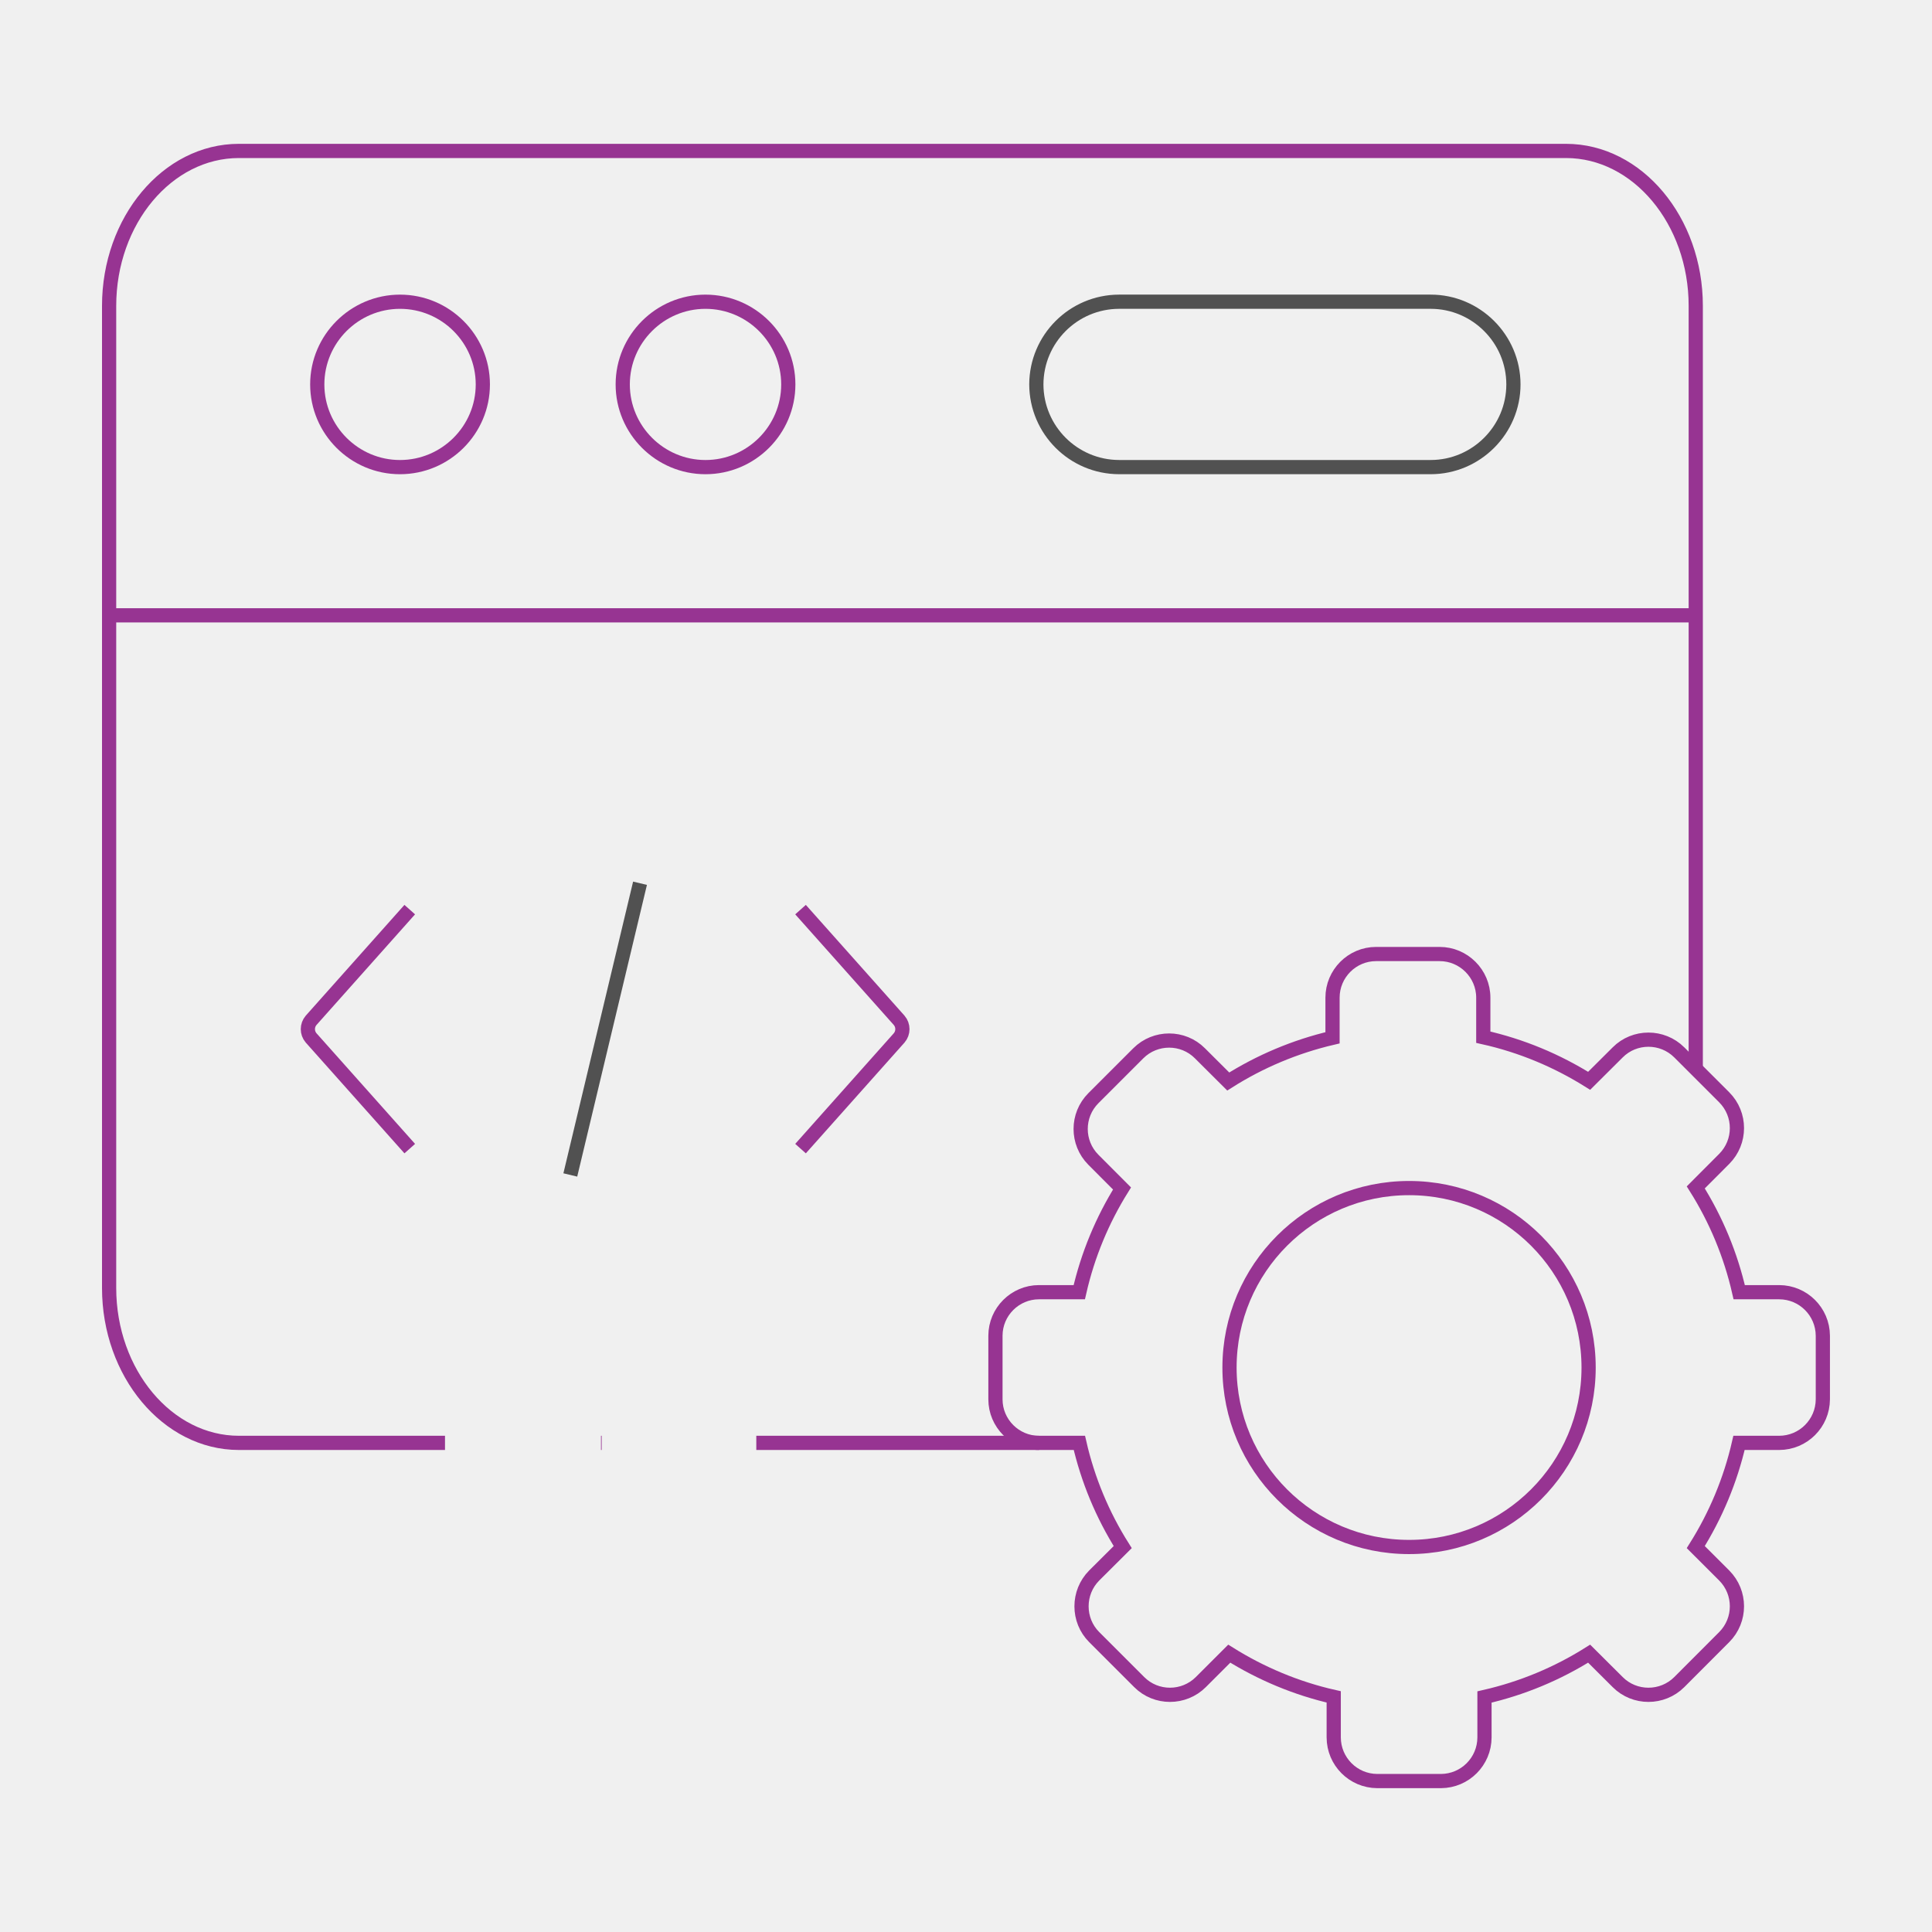
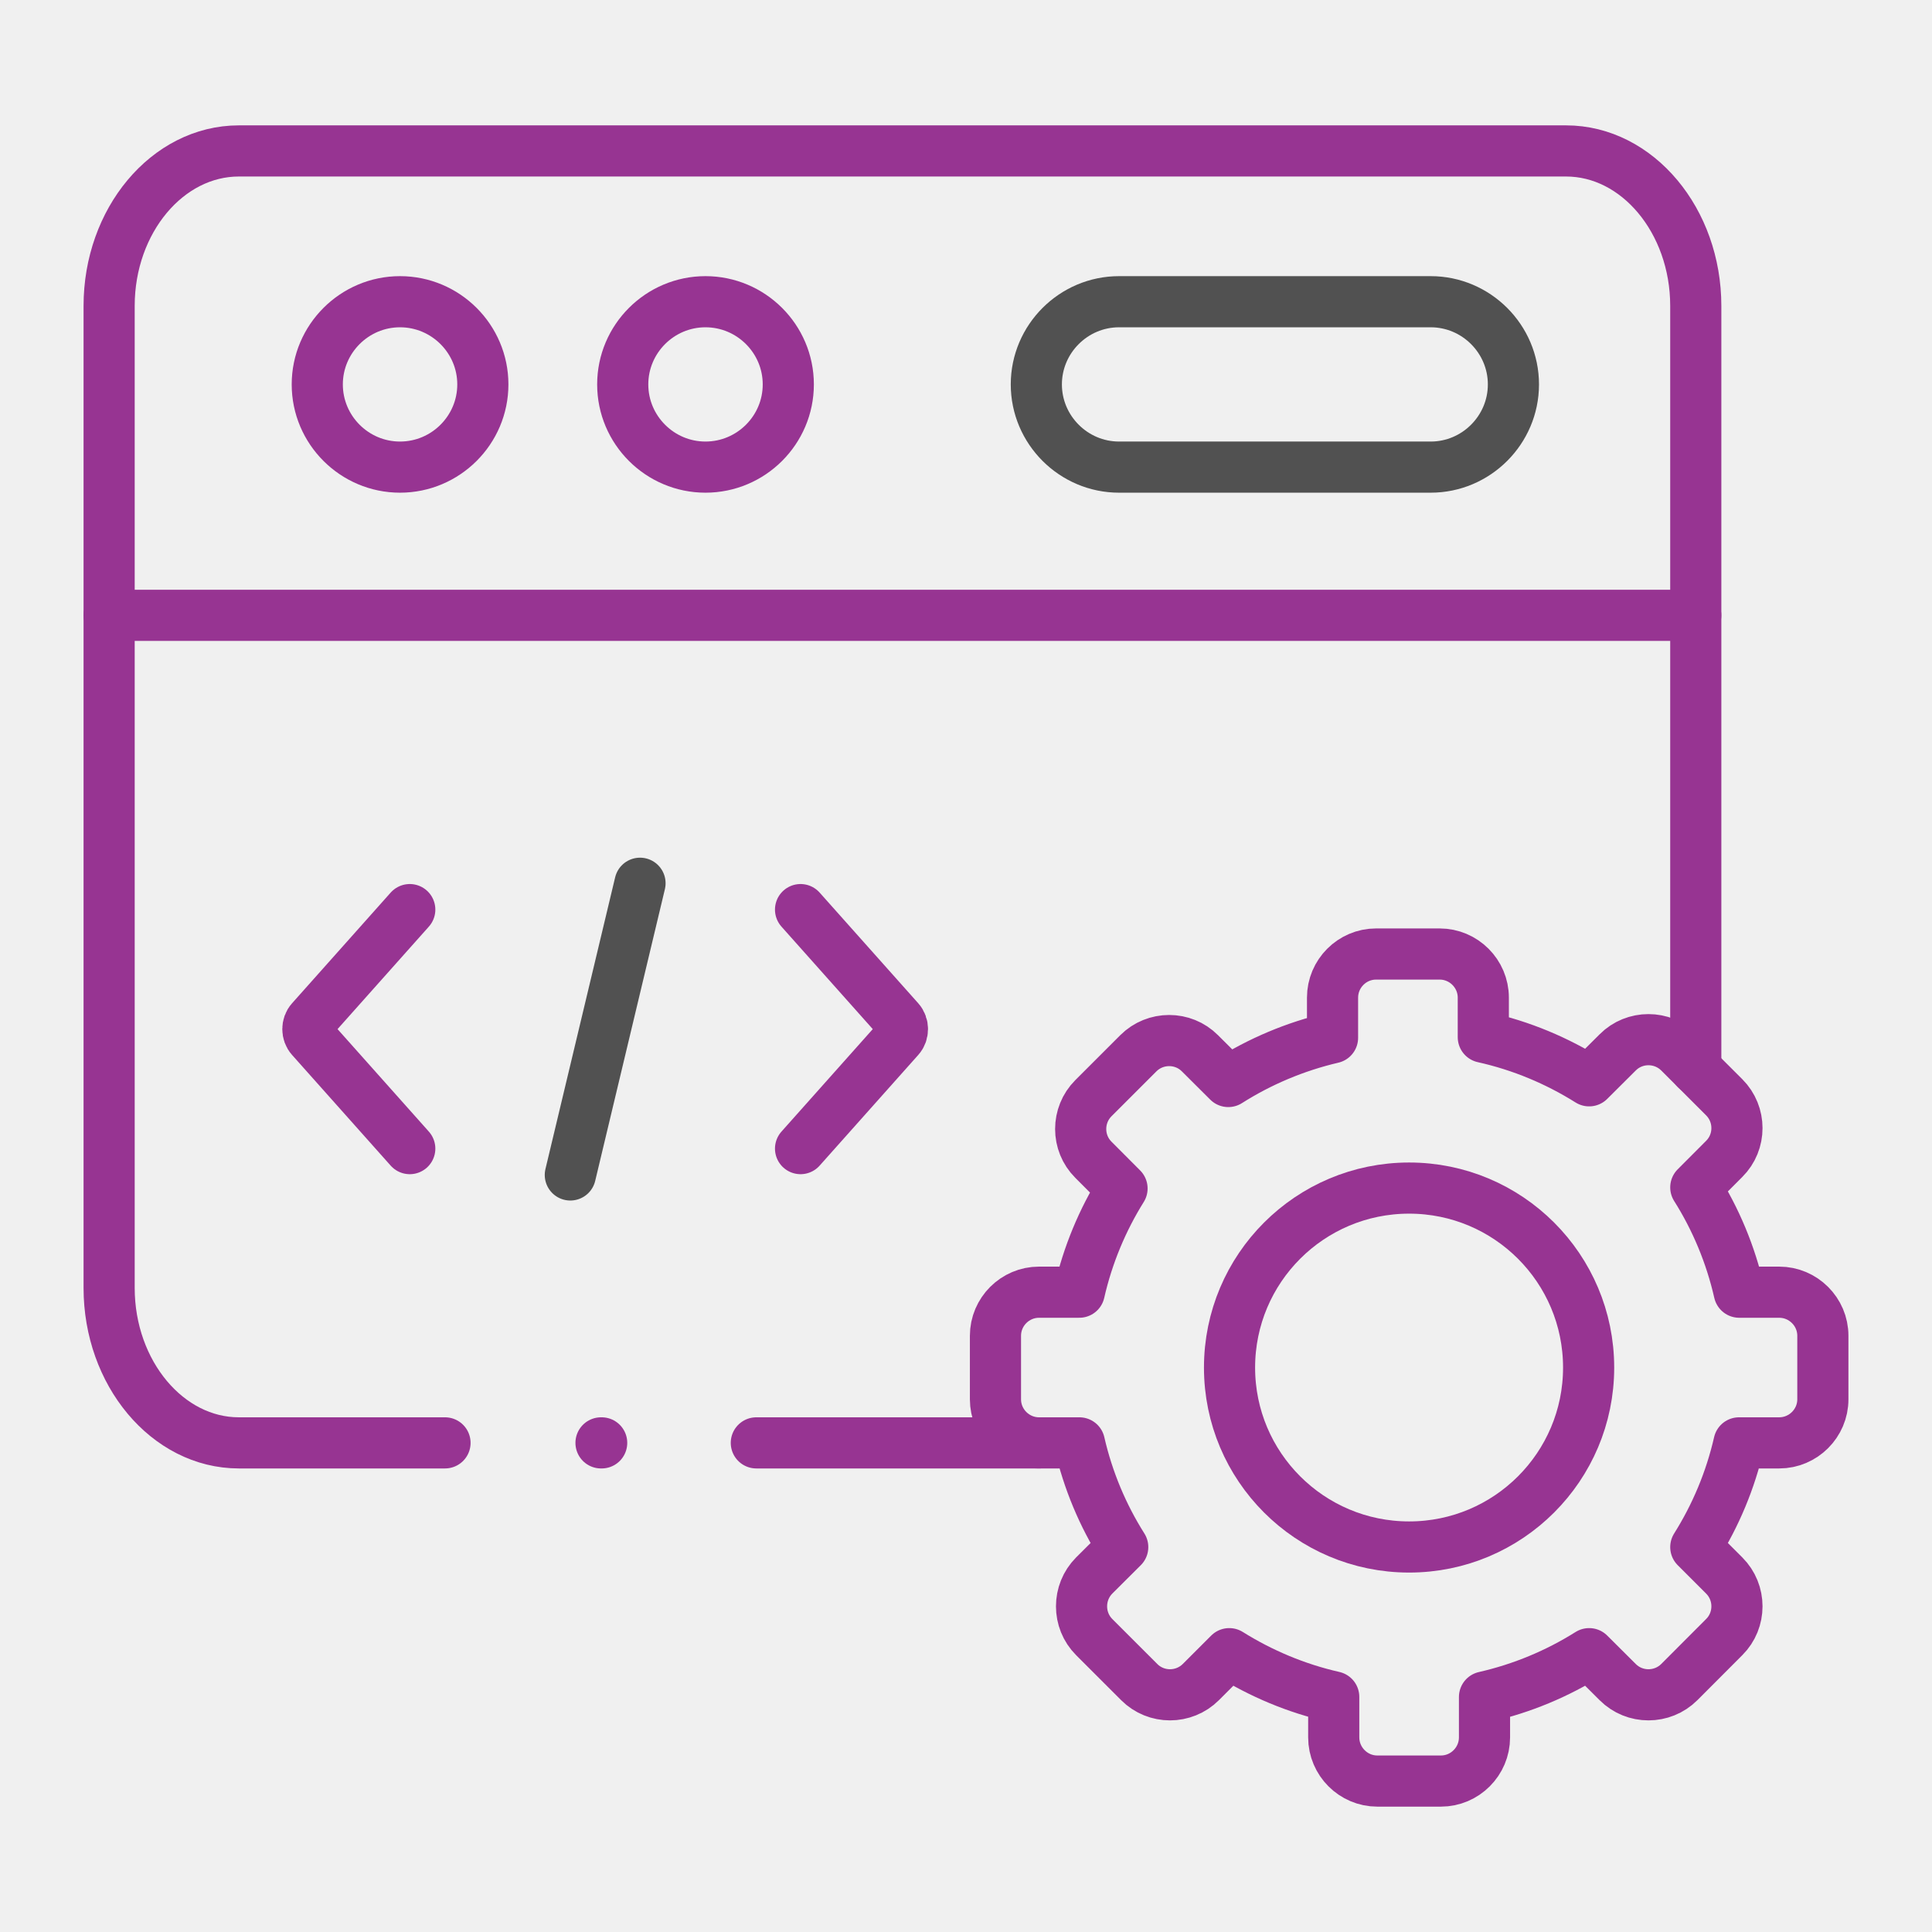
- <svg xmlns="http://www.w3.org/2000/svg" xmlns:xlink="http://www.w3.org/1999/xlink" width="136" height="136" fill="none">
-   <style>.B{strokeWidth:3.6}.C{stroke-miterlimit:10}.D{strokeLinejoin:round}.E{stroke:#973492}.F{strokeLinecap:round}</style>
-   <mask id="A" maskUnits="userSpaceOnUse" x="5" y="5" width="126" height="126">
-     <path d="M5.229 5.231h125.539v125.538H5.229V5.231z" fill="#fff" />
+ <svg xmlns="http://www.w3.org/2000/svg" width="136" height="136" viewBox="0 0 136 136" fill="none">
+   <mask id="mask0_1668_44" style="mask-type:luminance" maskUnits="userSpaceOnUse" x="5" y="5" width="126" height="126">
+     <path d="M5.23 5.231H130.769V130.769H5.23V5.231Z" fill="white" />
  </mask>
-   <g mask="url(#A)" class="B C D">
-     <path d="M7.681 43.315H119.37" class="E F" />
-     <use xlink:href="#C" class="E" />
-     <path d="M78.775 21.239h21.935c3.204 0 5.825 2.619 5.825 5.821s-2.621 5.821-5.825 5.821H78.775a5.84 5.84 0 0 1-5.824-5.821 5.84 5.84 0 0 1 5.824-5.821z" stroke="#515151" />
-     <use xlink:href="#C" x="21.503" class="E" />
-     <path d="M45.053 62.175l-4.907 20.534" stroke="#515151" class="F" />
-     <path d="M56.352 80.855l6.943-7.794a.95.95 0 0 0 0-1.236l-6.943-7.794M28.844 80.855L21.9 73.061a.95.95 0 0 1 0-1.236l6.943-7.794" class="E F" />
-     <path d="M104.414 73.012c2.683.598 5.192 1.653 7.451 3.07l2.009-2c1.188-1.195 3.141-1.195 4.337 0l3.162 3.161a3.07 3.07 0 0 1 0 4.335l-2.002 2.007a23.66 23.66 0 0 1 3.058 7.377h2.815a3.08 3.08 0 0 1 3.072 3.063v4.481a3.08 3.08 0 0 1-3.072 3.063h-2.829c-.604 2.64-1.647 5.113-3.044 7.336l2.002 2a3.07 3.07 0 0 1 0 4.335l-3.162 3.168c-1.196 1.194-3.149 1.194-4.337 0l-2.009-2.001c-2.231 1.403-4.712 2.445-7.367 3.05v2.847a3.08 3.08 0 0 1-3.065 3.071H96.95a3.08 3.08 0 0 1-3.065-3.071v-2.854c-2.641-.598-5.122-1.647-7.353-3.043l-2.002 2.001c-1.196 1.194-3.148 1.194-4.337 0l-3.169-3.168c-1.189-1.188-1.189-3.14 0-4.335l2.008-2a23.6 23.6 0 0 1-3.051-7.336h-2.843c-1.689 0-3.065-1.382-3.065-3.063v-4.481c0-1.681 1.377-3.063 3.065-3.063h2.836c.597-2.626 1.626-5.085 3.009-7.301l-2.016-2.021a3.07 3.07 0 0 1 0-4.335l3.162-3.161c1.196-1.195 3.148-1.195 4.337 0l1.995 1.987c2.224-1.41 4.698-2.459 7.34-3.077v-2.827c0-1.688 1.376-3.07 3.065-3.07h4.476c1.689 0 3.072 1.382 3.072 3.07v2.785z" class="E" />
-     <path d="M99.192 83.633c6.978 0 12.636 5.655 12.636 12.636 0 6.974-5.658 12.629-12.636 12.629-6.985 0-12.643-5.655-12.643-12.629a12.64 12.64 0 0 1 12.643-12.636z" class="E" />
-     <path d="M31.325 101.569H16.813c-5.018 0-9.132-4.911-9.132-10.906V21.531c0-6.002 4.107-10.906 9.132-10.906h10.578 82.847c5.025 0 9.132 4.911 9.132 10.906v53.711m-46.232 26.327H53.239m-10.933 0h.047" class="E F" />
+   <g mask="url(#mask0_1668_44)">
+     <path d="M7.682 43.315H46.151H119.371" stroke="#973492" stroke-width="3.6" stroke-miterlimit="10" stroke-linecap="round" stroke-linejoin="round" />
+     <path d="M28.158 32.882C31.369 32.882 33.989 30.27 33.989 27.061C33.989 23.851 31.369 21.239 28.158 21.239C24.954 21.239 22.334 23.851 22.334 27.061C22.334 30.27 24.954 32.882 28.158 32.882Z" stroke="#973492" stroke-width="3.6" stroke-miterlimit="10" stroke-linecap="round" stroke-linejoin="round" />
+     <path d="M78.775 21.239H100.71C103.914 21.239 106.535 23.858 106.535 27.06C106.535 30.263 103.914 32.882 100.71 32.882H78.775C75.572 32.882 72.951 30.263 72.951 27.06C72.951 23.858 75.572 21.239 78.775 21.239Z" stroke="#515151" stroke-width="3.6" stroke-miterlimit="10" stroke-linecap="round" stroke-linejoin="round" />
+     <path d="M49.66 32.882C52.871 32.882 55.491 30.27 55.491 27.061C55.491 23.851 52.871 21.239 49.66 21.239C46.456 21.239 43.836 23.851 43.836 27.061C43.836 30.27 46.456 32.882 49.66 32.882Z" stroke="#973492" stroke-width="3.6" stroke-miterlimit="10" stroke-linecap="round" stroke-linejoin="round" />
+     <path d="M45.053 62.175L40.147 82.709" stroke="#515151" stroke-width="3.6" stroke-miterlimit="10" stroke-linecap="round" stroke-linejoin="round" />
+     <path d="M56.353 80.855L63.297 73.061C63.602 72.72 63.602 72.165 63.297 71.824L56.353 64.03" stroke="#973492" stroke-width="3.6" stroke-miterlimit="10" stroke-linecap="round" stroke-linejoin="round" />
+     <path d="M28.845 80.855L21.901 73.061C21.595 72.72 21.595 72.165 21.901 71.824L28.845 64.03" stroke="#973492" stroke-width="3.6" stroke-miterlimit="10" stroke-linecap="round" stroke-linejoin="round" />
+     <path d="M104.415 73.012C107.098 73.609 109.607 74.665 111.866 76.082L113.875 74.082C115.063 72.887 117.016 72.887 118.212 74.082L121.374 77.242C122.569 78.437 122.569 80.389 121.374 81.577L119.372 83.584C120.783 85.821 121.825 88.308 122.43 90.962H125.245C126.934 90.962 128.317 92.344 128.317 94.025V98.506C128.317 100.187 126.934 101.569 125.245 101.569H122.416C121.812 104.209 120.769 106.682 119.372 108.905L121.374 110.905C122.569 112.1 122.569 114.052 121.374 115.24L118.212 118.408C117.016 119.602 115.063 119.602 113.875 118.408L111.866 116.407C109.635 117.81 107.154 118.852 104.499 119.457V122.304C104.499 123.993 103.116 125.375 101.434 125.375H96.951C95.269 125.375 93.886 123.993 93.886 122.304V119.45C91.245 118.852 88.763 117.803 86.532 116.407L84.531 118.408C83.335 119.602 81.382 119.602 80.194 118.408L77.025 115.24C75.836 114.052 75.836 112.1 77.025 110.905L79.033 108.905C77.629 106.682 76.587 104.209 75.982 101.569H73.139C71.451 101.569 70.074 100.187 70.074 98.506V94.025C70.074 92.344 71.451 90.962 73.139 90.962H75.975C76.573 88.336 77.602 85.877 78.984 83.661L76.969 81.64C75.774 80.452 75.774 78.5 76.969 77.305L80.131 74.144C81.327 72.949 83.28 72.949 84.468 74.144L86.463 76.131C88.687 74.721 91.161 73.671 93.802 73.053V70.226C93.802 68.538 95.178 67.156 96.867 67.156H101.343C103.032 67.156 104.415 68.538 104.415 70.226V73.012Z" stroke="#973492" stroke-width="3.6" stroke-miterlimit="10" stroke-linecap="round" stroke-linejoin="round" />
+     <path d="M99.193 83.633C106.171 83.633 111.829 89.288 111.829 96.269C111.829 103.243 106.171 108.898 99.193 108.898C92.209 108.898 86.551 103.243 86.551 96.269C86.551 89.288 92.209 83.633 99.193 83.633Z" stroke="#973492" stroke-width="3.6" stroke-miterlimit="10" stroke-linecap="round" stroke-linejoin="round" />
+     <path d="M31.326 101.569H16.814C11.796 101.569 7.682 96.658 7.682 90.663V21.531C7.682 15.529 11.789 10.625 16.814 10.625H27.392H110.239C115.264 10.625 119.371 15.536 119.371 21.531V75.242M73.139 101.569H53.24" stroke="#973492" stroke-width="3.6" stroke-miterlimit="10" stroke-linecap="round" stroke-linejoin="round" />
+     <path d="M42.307 101.569H42.354" stroke="#973492" stroke-width="3.6" stroke-miterlimit="10" stroke-linecap="round" stroke-linejoin="round" />
  </g>
-   <defs>
-     <path id="C" d="M28.157 32.882c3.211 0 5.831-2.612 5.831-5.821s-2.62-5.821-5.831-5.821c-3.204 0-5.824 2.612-5.824 5.821s2.62 5.821 5.824 5.821z" />
-   </defs>
</svg>
